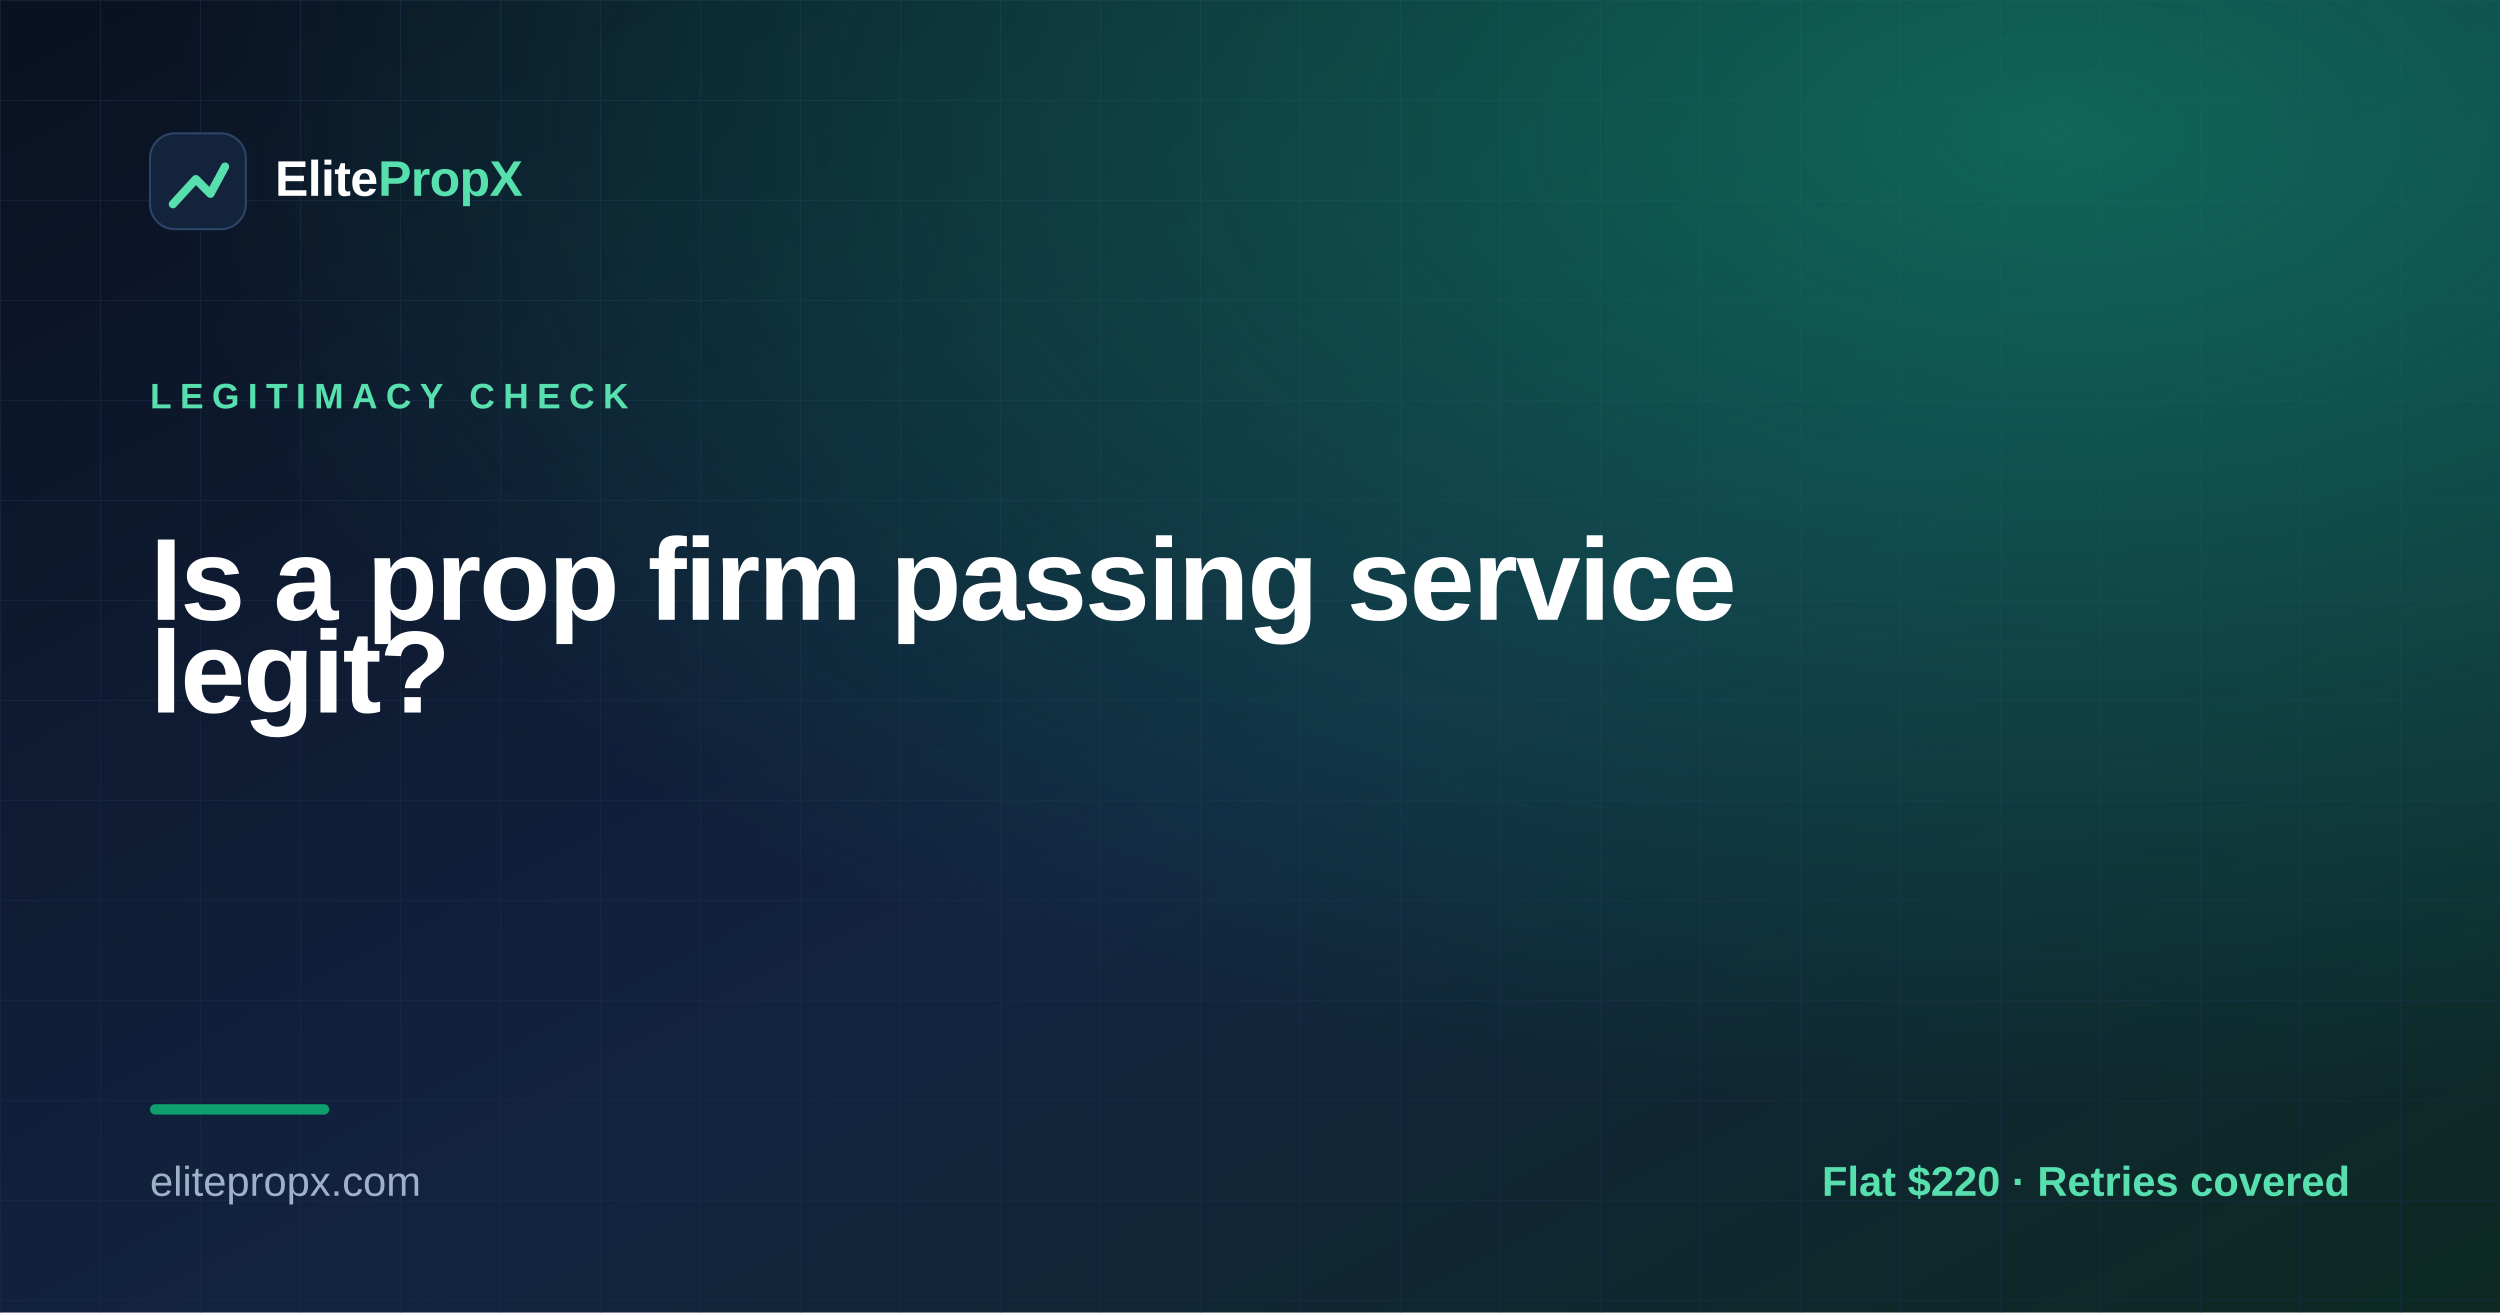
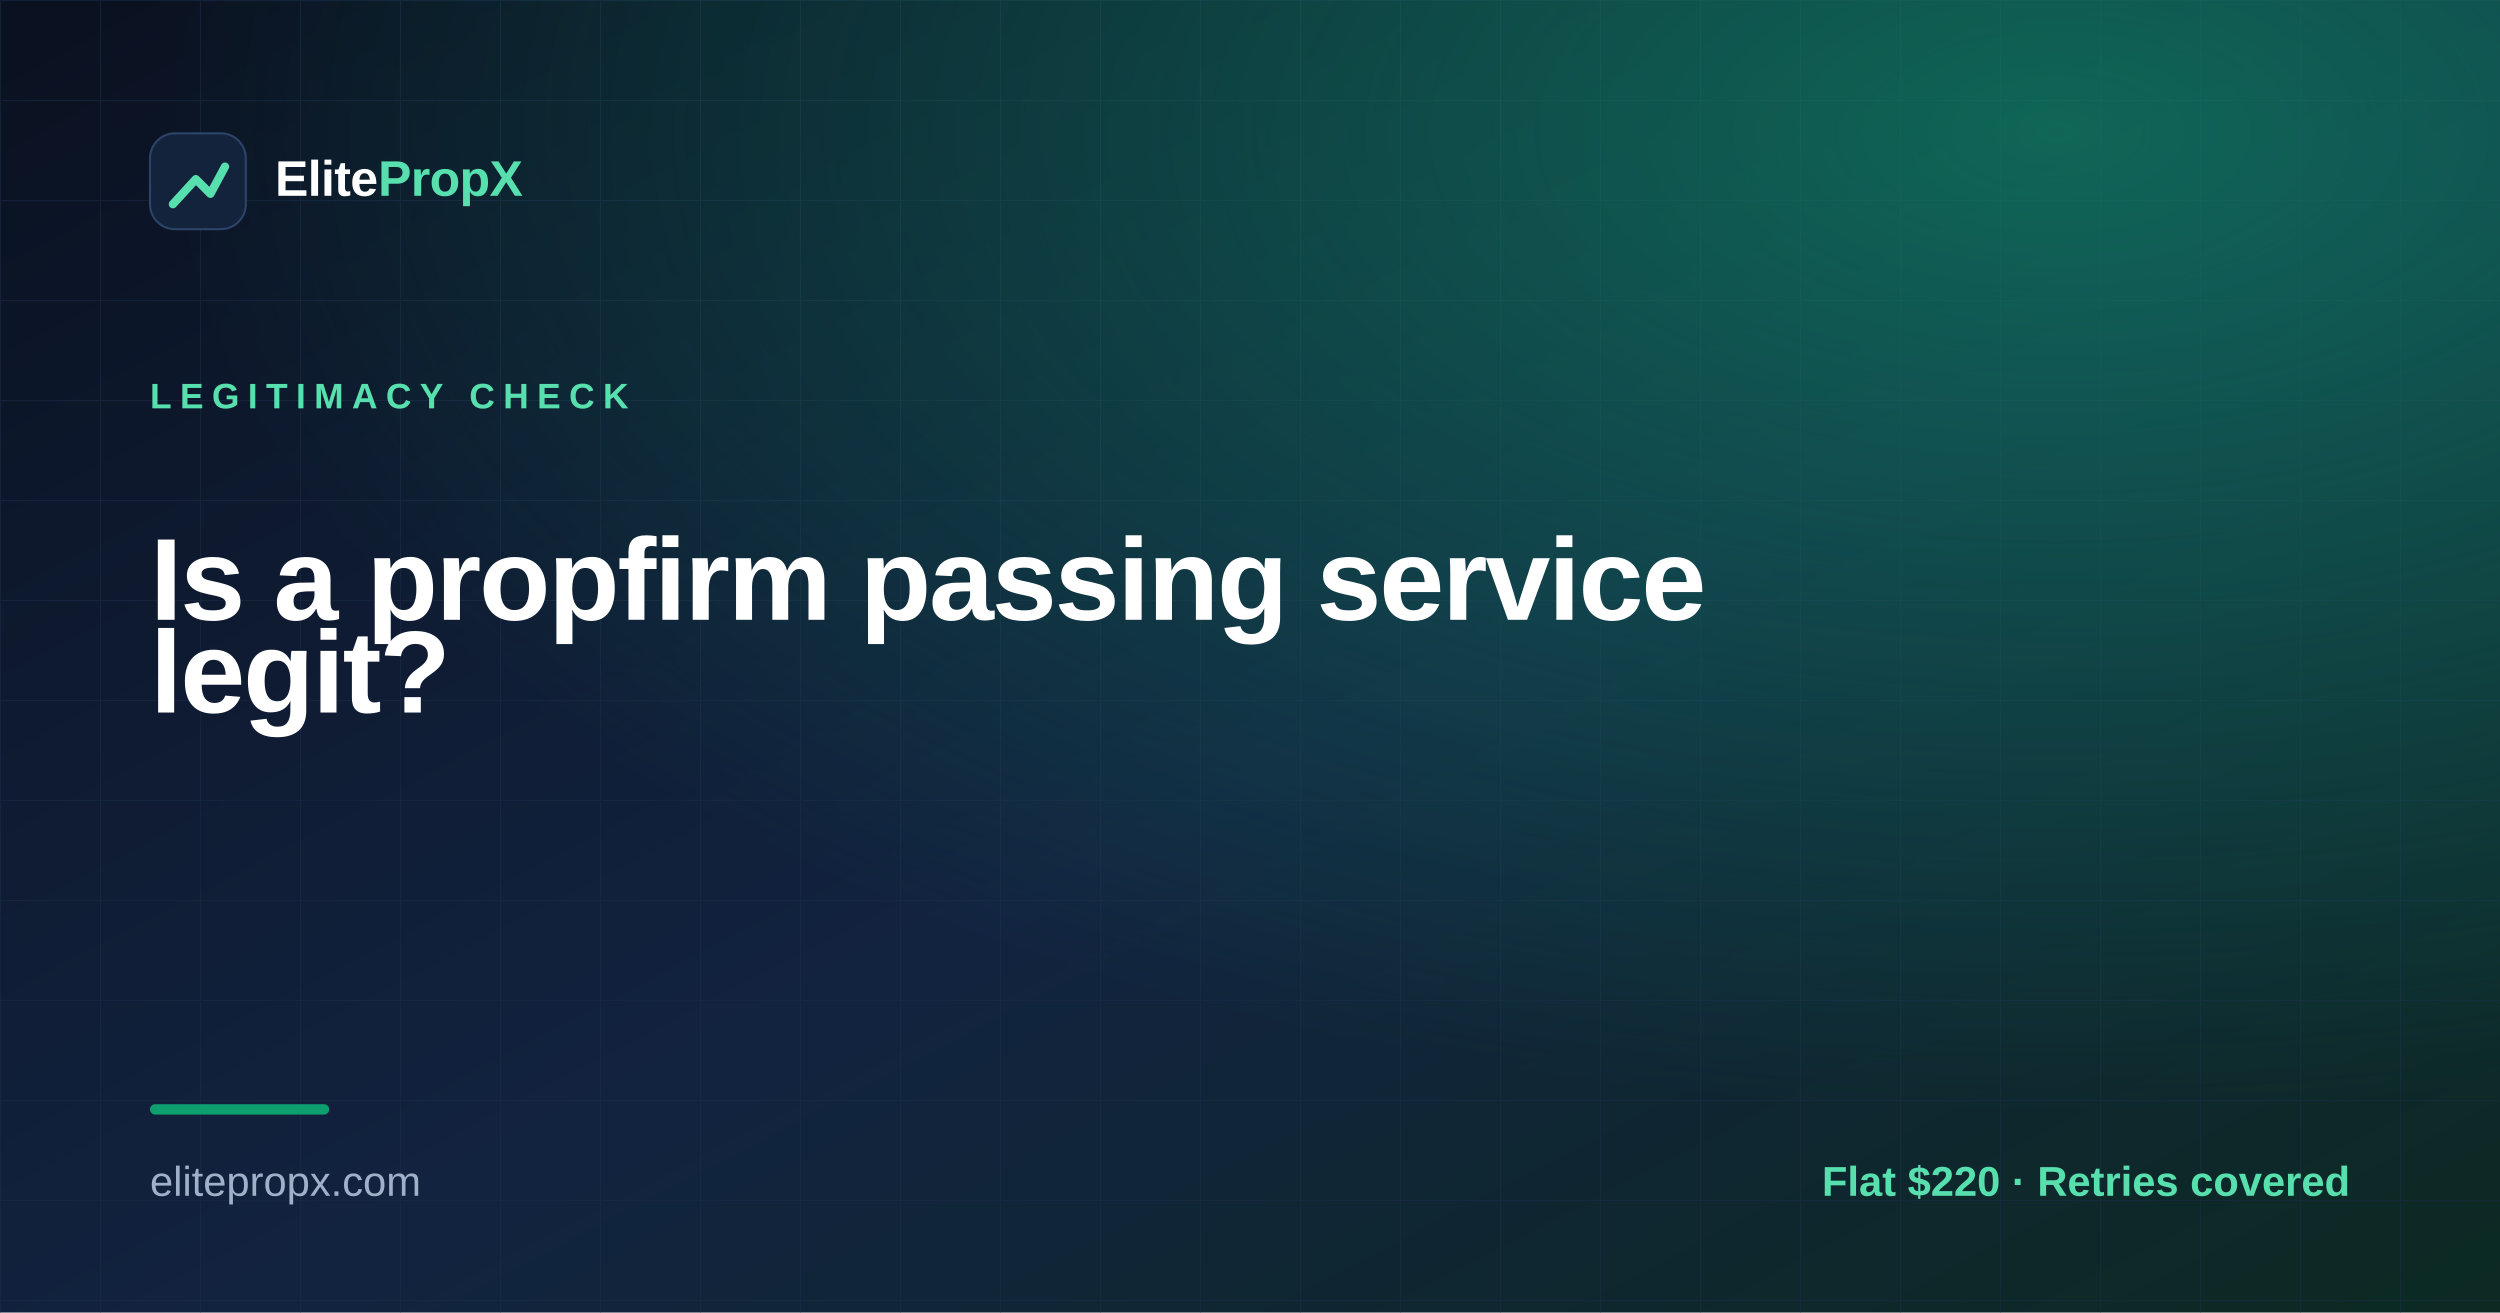
- <svg xmlns="http://www.w3.org/2000/svg" width="1200" height="630" viewBox="0 0 1200 630" role="img" aria-label="Is a prop firm passing service legit?" font-family="Arial, Helvetica, 'Segoe UI', sans-serif">
+ <svg xmlns="http://www.w3.org/2000/svg" width="1200" height="630" viewBox="0 0 1200 630" role="img" aria-label="Is a propfirm passing service legit?" font-family="Arial, Helvetica, 'Segoe UI', sans-serif">
  <defs>
    <linearGradient id="bg" x1="0" y1="0" x2="1" y2="1">
      <stop offset="0" stop-color="#0a1120" />
      <stop offset="0.55" stop-color="#122340" />
      <stop offset="1" stop-color="#0c2a22" />
    </linearGradient>
    <radialGradient id="glow" cx="0.82" cy="0.1" r="0.75">
      <stop offset="0" stop-color="#0e9f6e" stop-opacity="0.55" />
      <stop offset="1" stop-color="#0e9f6e" stop-opacity="0" />
    </radialGradient>
    <pattern id="ogg" width="48" height="48" patternUnits="userSpaceOnUse">
      <path d="M 48 0 L 0 0 0 48" fill="none" stroke="#1b2c47" stroke-width="1" />
    </pattern>
  </defs>
  <rect width="1200" height="630" fill="url(#bg)" />
  <rect width="1200" height="630" fill="url(#ogg)" opacity="0.55" />
  <rect width="1200" height="630" fill="url(#glow)" />
  <g transform="translate(72,64)">
    <rect width="46" height="46" rx="12" fill="#13233c" stroke="#2b4467" />
    <path d="M11 34 L22 22 L29 29 L36 16" fill="none" stroke="#57e0ae" stroke-width="4" stroke-linecap="round" stroke-linejoin="round" />
  </g>
  <text x="132" y="94" font-family="Arial, Helvetica, 'Segoe UI', sans-serif" font-size="24" font-weight="800" fill="#ffffff" letter-spacing="-0.3">Elite<tspan fill="#57e0ae">PropX</tspan>
  </text>
  <text x="72" y="196" font-family="Arial, Helvetica, 'Segoe UI', sans-serif" font-size="17" font-weight="800" fill="#57e0ae" letter-spacing="4">LEGITIMACY CHECK</text>
-   <text x="72" y="297.52" font-family="Arial, Helvetica, 'Segoe UI', sans-serif" font-size="56" font-weight="800" fill="#ffffff" letter-spacing="-1">Is a prop firm passing service</text>
+   <text x="72" y="297.52" font-family="Arial, Helvetica, 'Segoe UI', sans-serif" font-size="56" font-weight="800" fill="#ffffff" letter-spacing="-1">Is a propfirm passing service</text>
  <text x="72" y="342" font-family="Arial, Helvetica, 'Segoe UI', sans-serif" font-size="56" font-weight="800" fill="#ffffff" letter-spacing="-1">legit?</text>
  <rect x="72" y="530" width="86" height="5" rx="2.5" fill="#0e9f6e" />
  <text x="72" y="574" font-family="Arial, Helvetica, 'Segoe UI', sans-serif" font-size="20" fill="#9fb0c9">elitepropx.com</text>
  <text x="1128" y="574" font-family="Arial, Helvetica, 'Segoe UI', sans-serif" font-size="20" font-weight="700" fill="#57e0ae" text-anchor="end">Flat $220 · Retries covered</text>
</svg>
